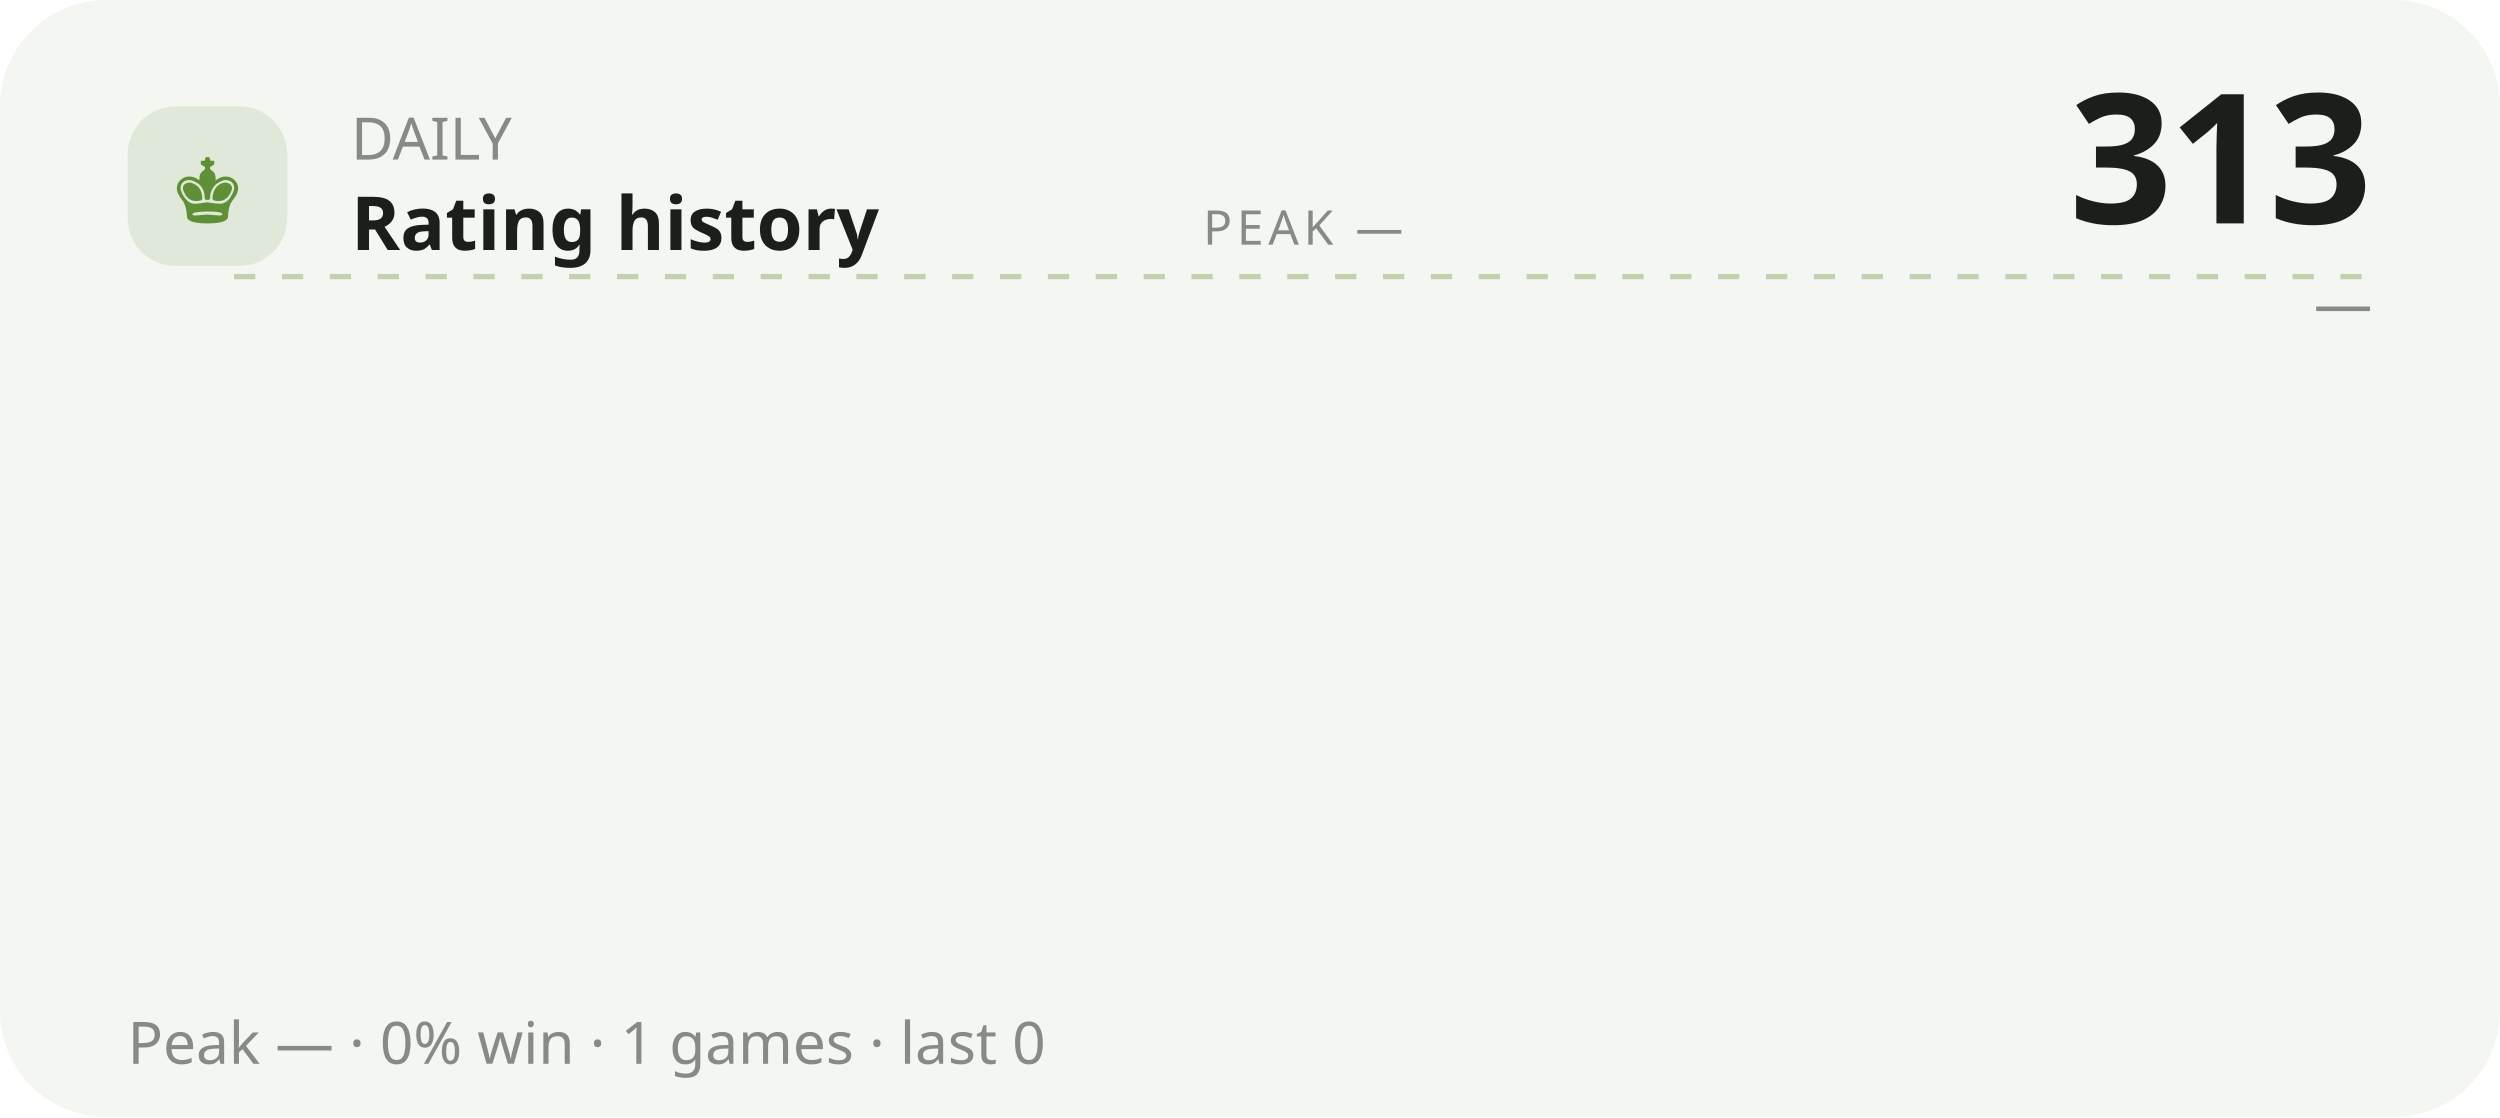
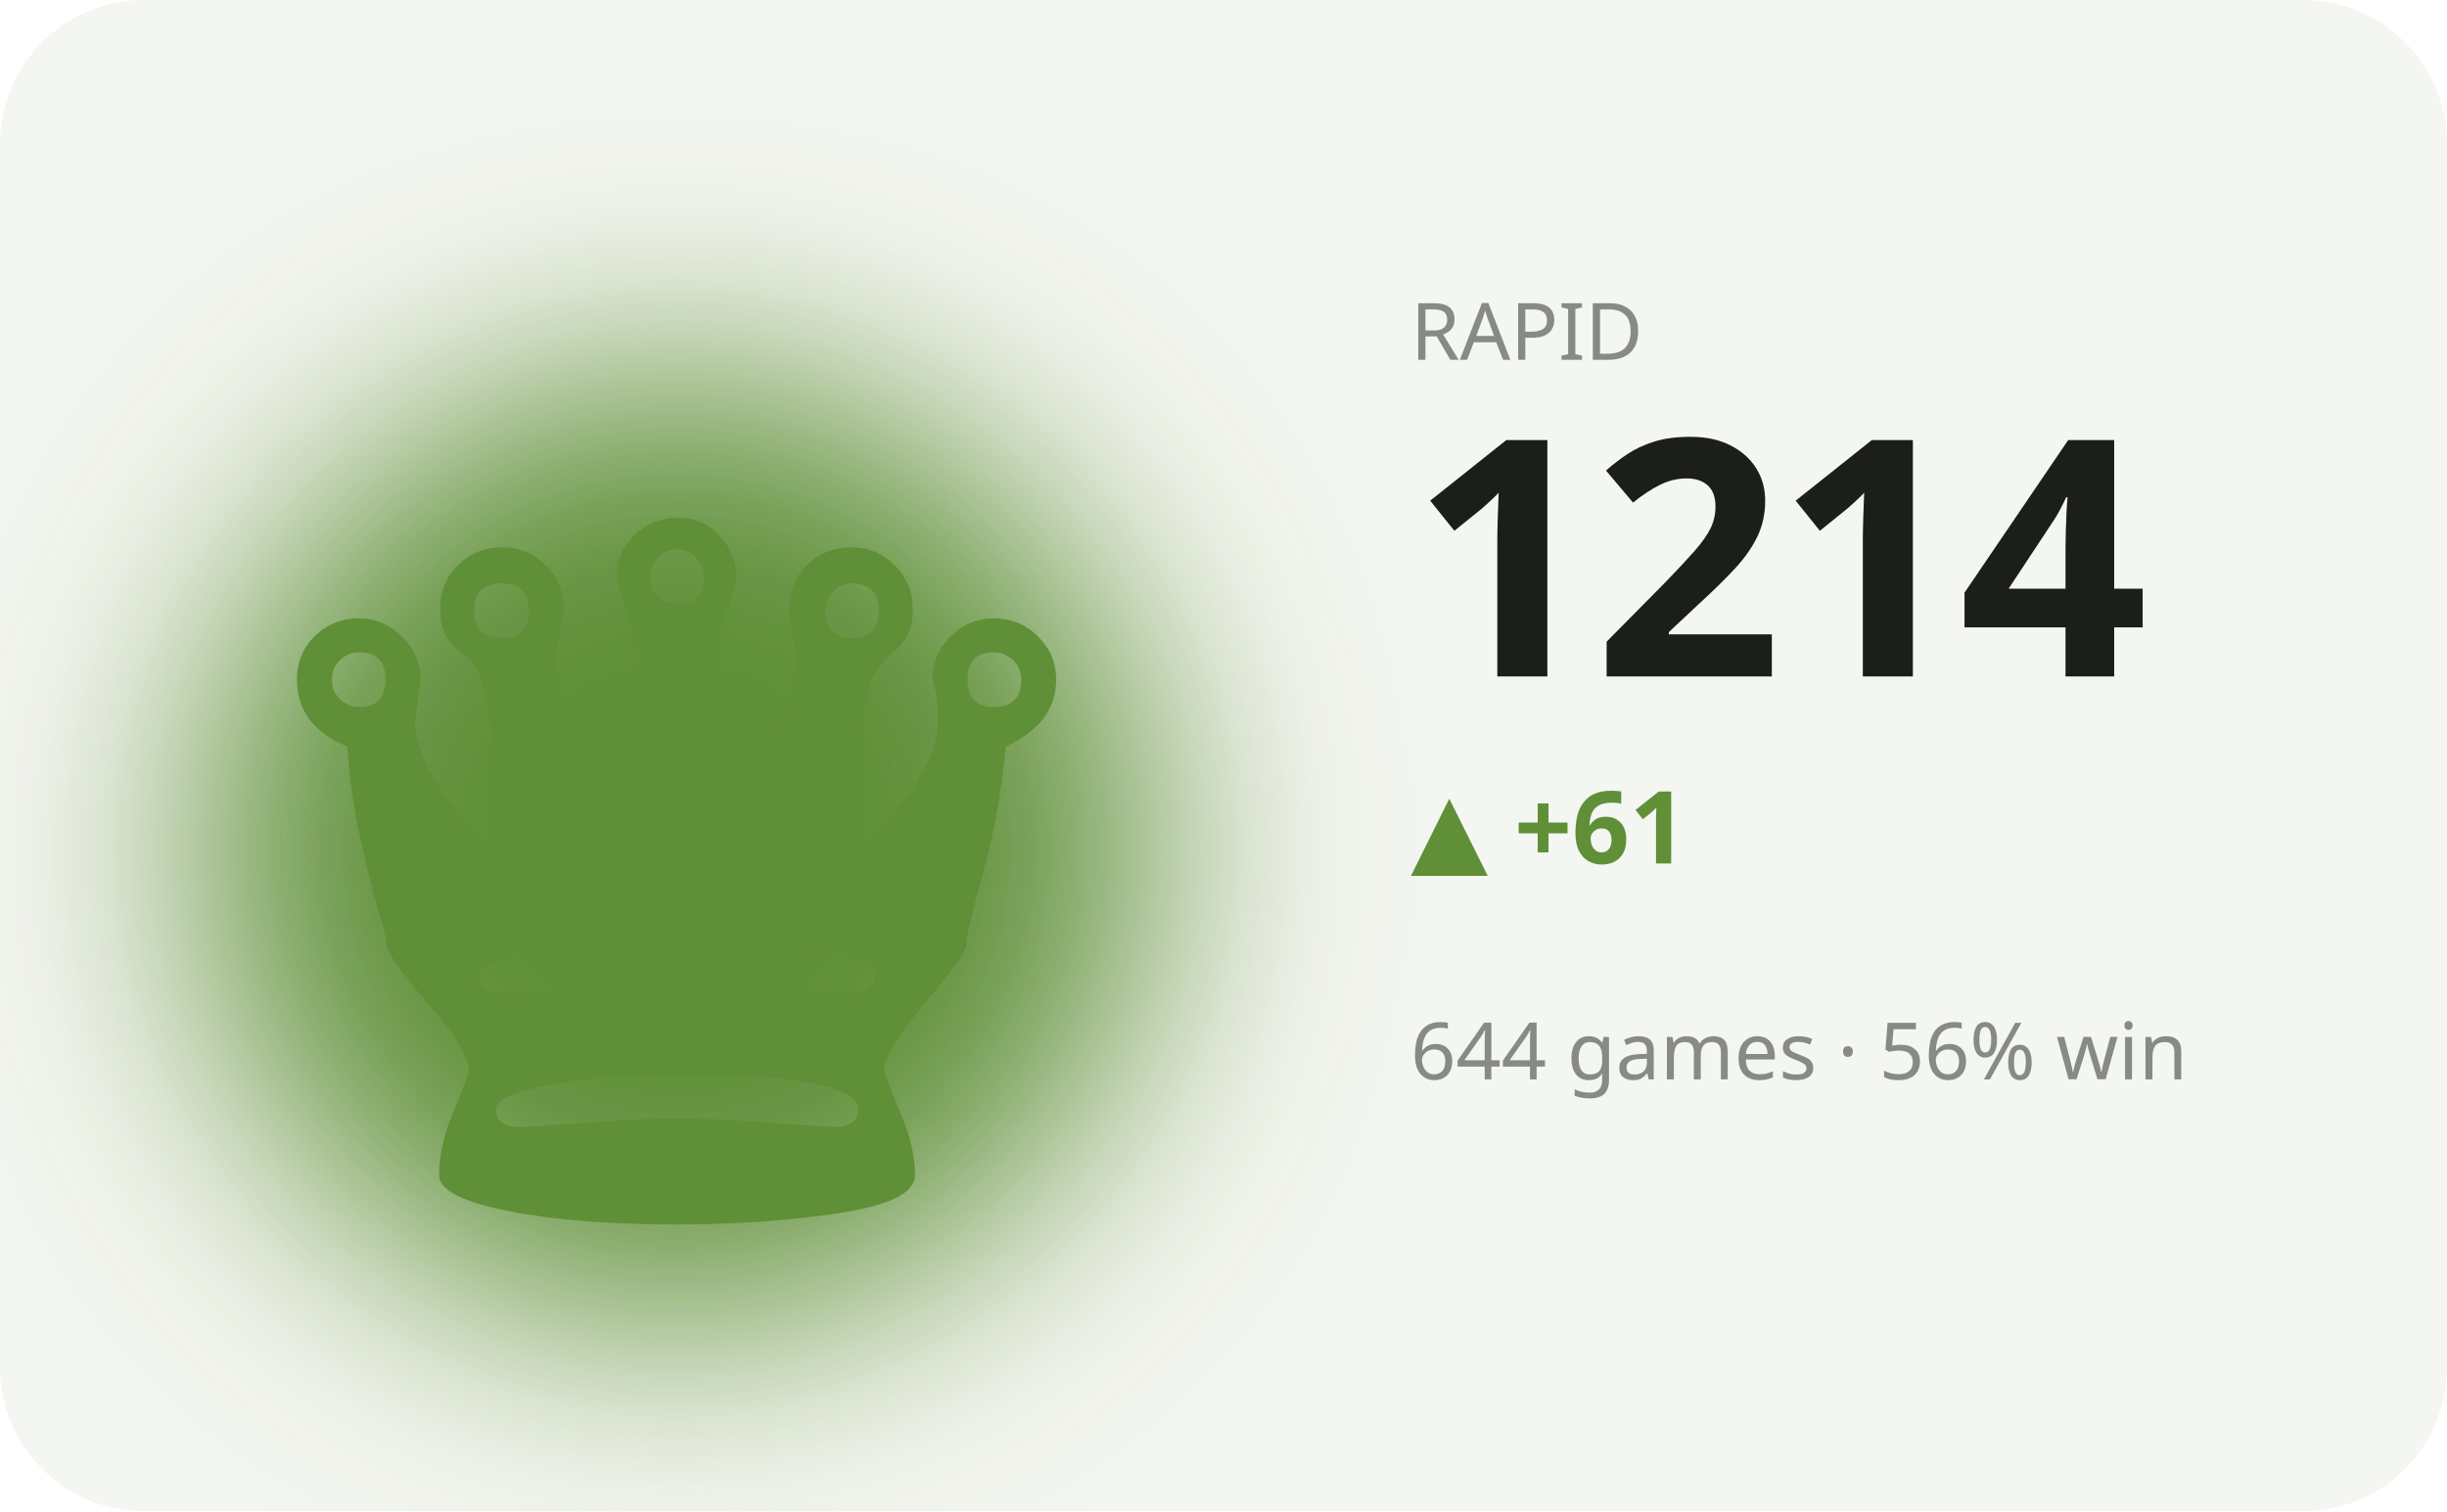
- <svg xmlns="http://www.w3.org/2000/svg" viewBox="0 0 470 210" width="470" height="210" role="img" aria-label="DAILY rating history">
+ <svg xmlns="http://www.w3.org/2000/svg" viewBox="0 0 340 210" width="340" height="210" role="img" aria-label="RAPID hero">
+   <defs>
+     <filter id="bL" x="-60%" y="-60%" width="220%" height="220%">
+       <feGaussianBlur stdDeviation="17" />
+     </filter>
+   </defs>
  <style>text{fill:#1b1e1b}.bg{fill:#f4f6f1}.acc{fill:#5f8f37}.ln{stroke:#5f8f37}.area{fill:#5f8f37;opacity:.12}.peak{stroke:#5f8f37;opacity:.35}.chip{fill:#5f8f37;opacity:.13}.down{fill:#c1573a}svg{font-family:'Space Grotesk',system-ui,sans-serif}.lbl{font-weight:600;font-size:11px;letter-spacing:.16em}.big{font-weight:700;font-size:34px;letter-spacing:-.02em}.mid{font-weight:600;font-size:14px}.mut{font-weight:500;font-size:11px;opacity:.5}.ser{font-family:'Instrument Serif',serif;font-weight:400;letter-spacing:0}.mono{font-family:'JetBrains Mono',monospace}.ln{fill:none;stroke-width:2.5;stroke-linecap:round;stroke-linejoin:round}.thin{stroke-width:1.6}.draw{stroke-dasharray:1200;stroke-dashoffset:1200;animation:draw 2.3s cubic-bezier(.6,.05,.2,1) forwards .25s}.dot{animation:pulse 2s ease-in-out infinite}.glow{animation:glow 3.4s ease-in-out infinite}.float{animation:float 6.5s ease-in-out infinite}.shim{animation:shim 3s ease-in-out infinite}@keyframes draw{to{stroke-dashoffset:0}}@keyframes pulse{0%,100%{r:4.5;opacity:1}50%{r:8;opacity:.45}}@keyframes glow{0%,100%{opacity:.14}50%{opacity:.34}}@keyframes float{0%,100%{transform:translateY(0)}50%{transform:translateY(-7px)}}@keyframes shim{0%,100%{opacity:.5}50%{opacity:1}}</style>
-   <rect class="bg" width="470" height="210" rx="20" />
-   <rect class="chip" x="24" y="20" width="30" height="30" rx="9" />
-   <text class="acc ser" x="39" y="42" text-anchor="middle" style="font-size:19px">♚</text>
-   <text class="mut" x="66" y="30">DAILY</text>
-   <text class="mid" x="66" y="47">Rating history</text>
-   <text class="big" x="446" y="42" text-anchor="end">313</text>
-   <text class="mut mid" x="446" y="61" text-anchor="end">—</text>
-   <line class="peak" x1="44" y1="52" x2="446" y2="52" stroke-dasharray="4 5" />
-   <text class="mut" x="245" y="46" text-anchor="middle" style="font-size:9px;letter-spacing:.1em">PEAK —</text>
-   <text class="mut" x="24" y="200">Peak — · 0% win · 1 games · last 0</text>
+   <rect class="bg" width="340" height="210" rx="20" />
+   <ellipse class="acc glow" cx="94" cy="118" rx="66" ry="66" filter="url(#bL)" />
+   <text class="acc float ser" x="94" y="170" text-anchor="middle" style="font-size:152px">♛</text>
+   <text class="mut" x="196" y="50">RAPID</text>
+   <text class="big" x="196" y="94" style="font-size:46px">1214</text>
+   <text class="acc mid" x="196" y="120">▲ +61</text>
+   <text class="mut" x="196" y="150">644 games · 56% win</text>
+   <polyline class="ln draw" points="196.0,192.4 210.0,184.3 224.0,175.4 238.0,183.6 252.0,192.4 266.0,183.6 280.0,192.4 294.0,183.6 308.0,174.7 322.0,166.6" />
</svg>
